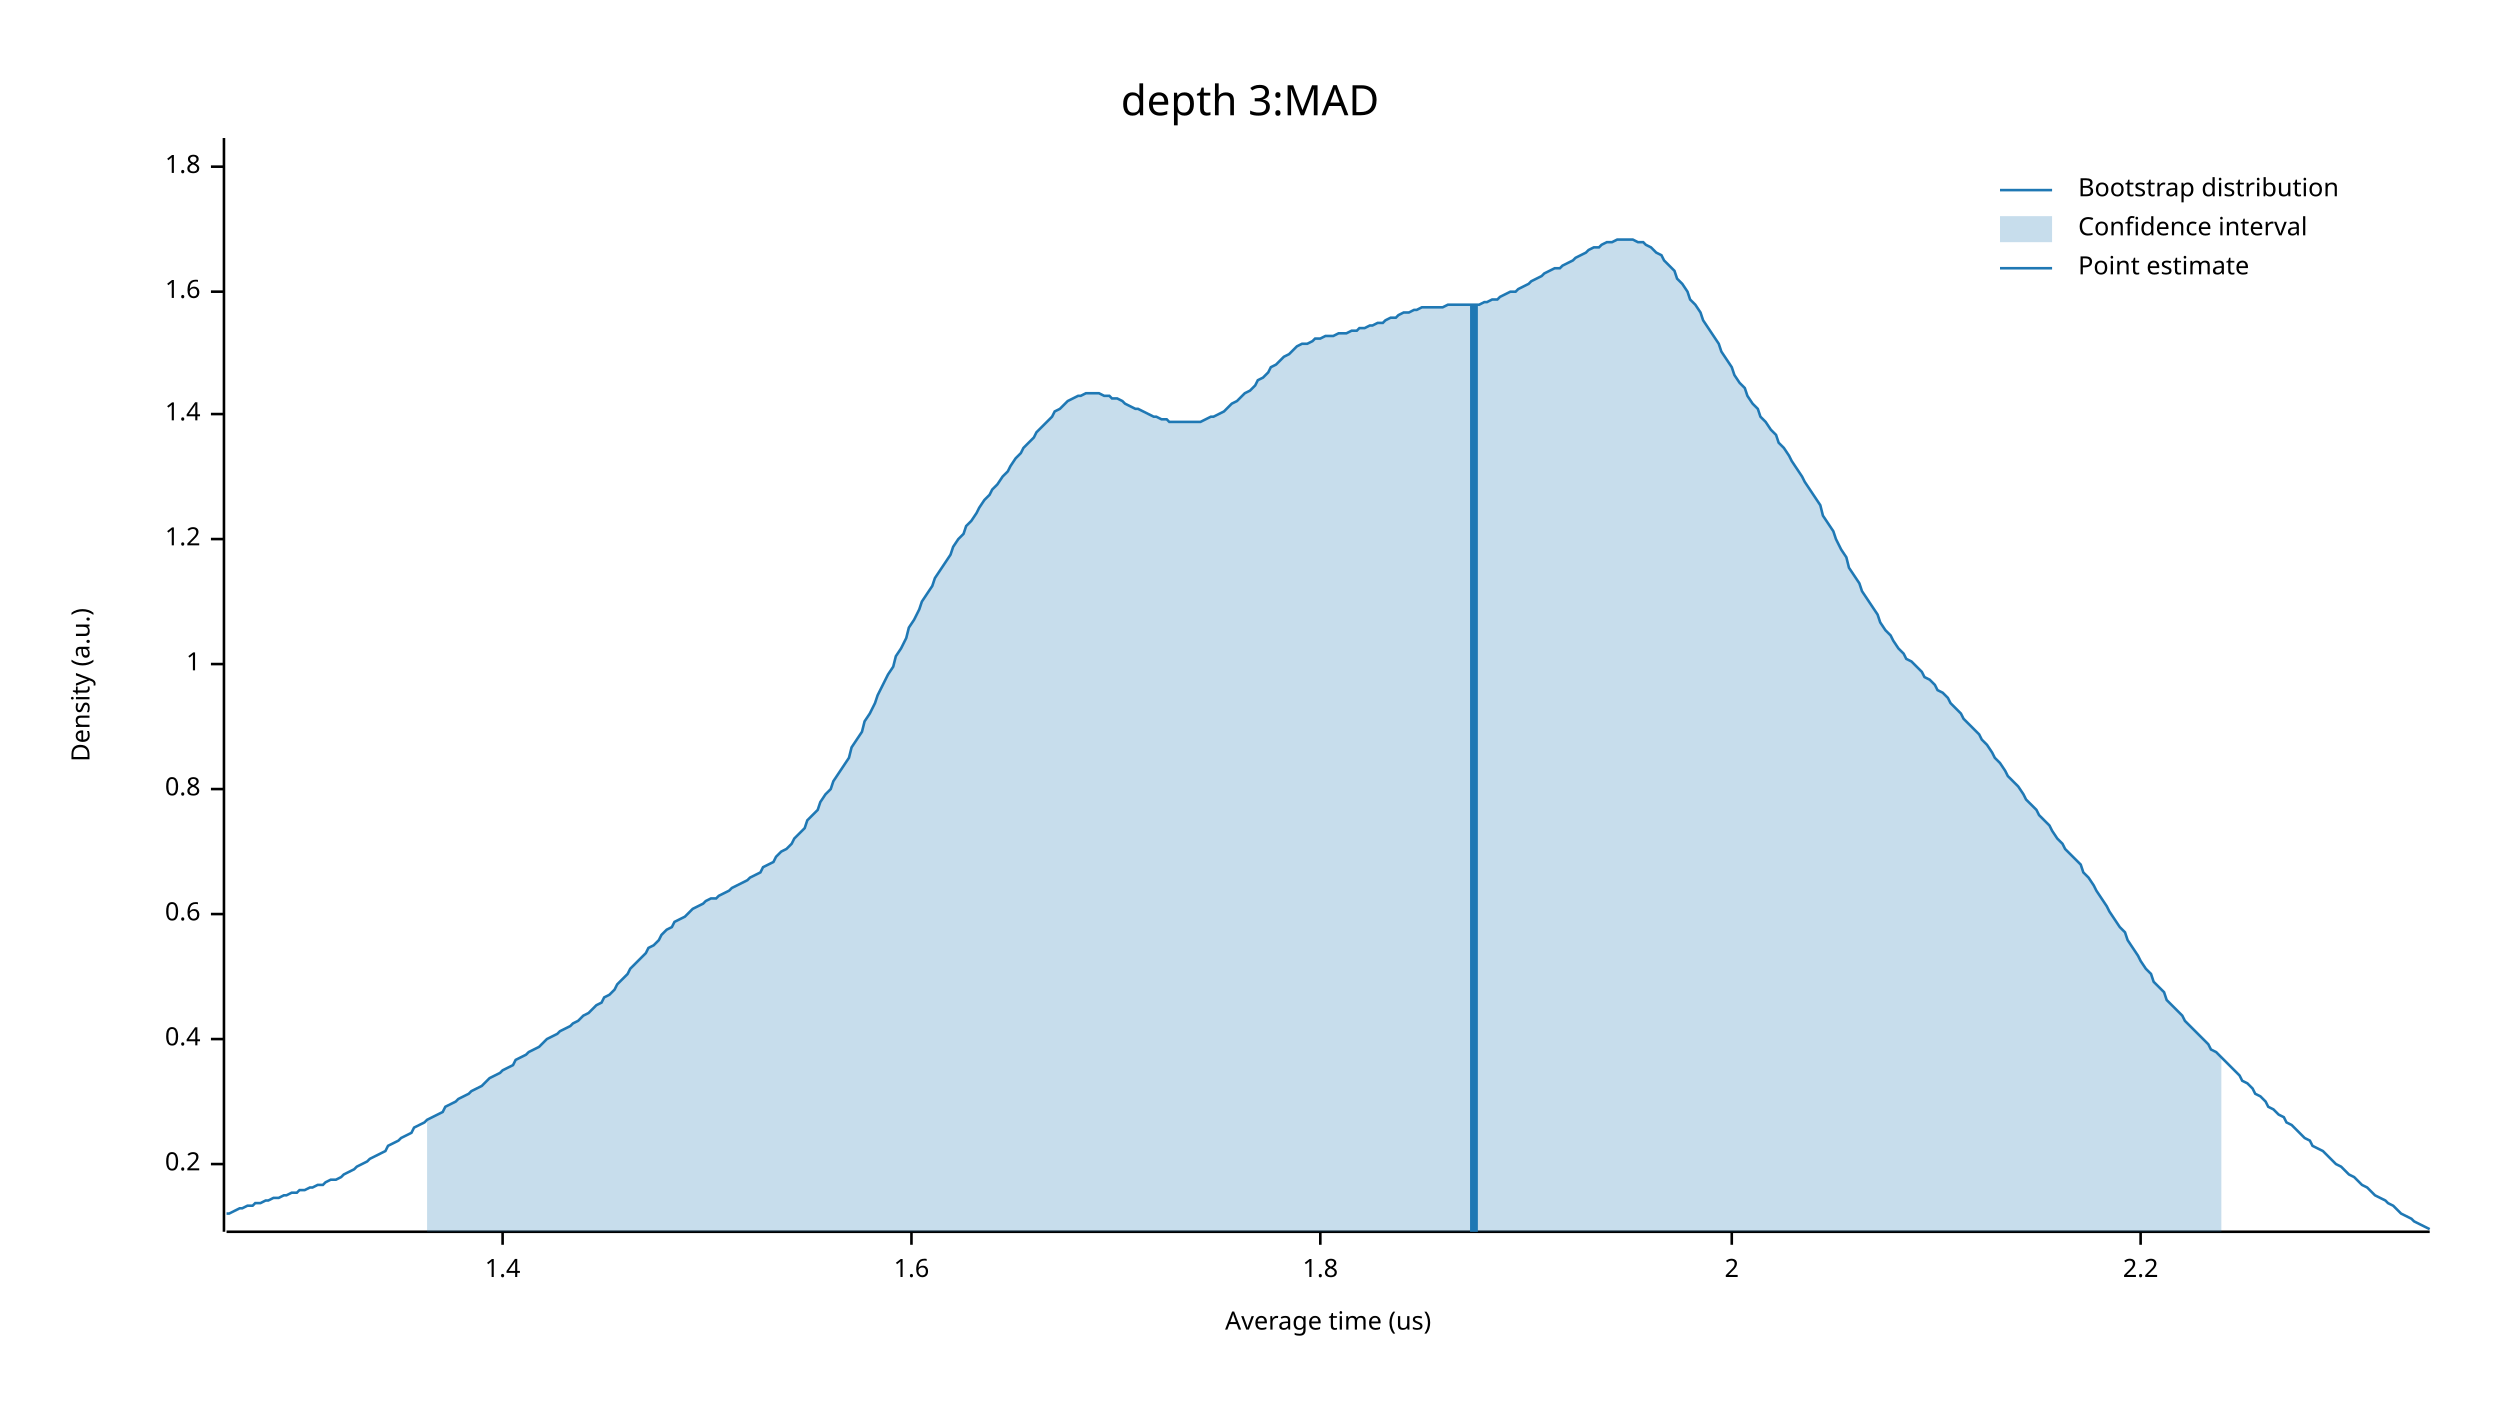
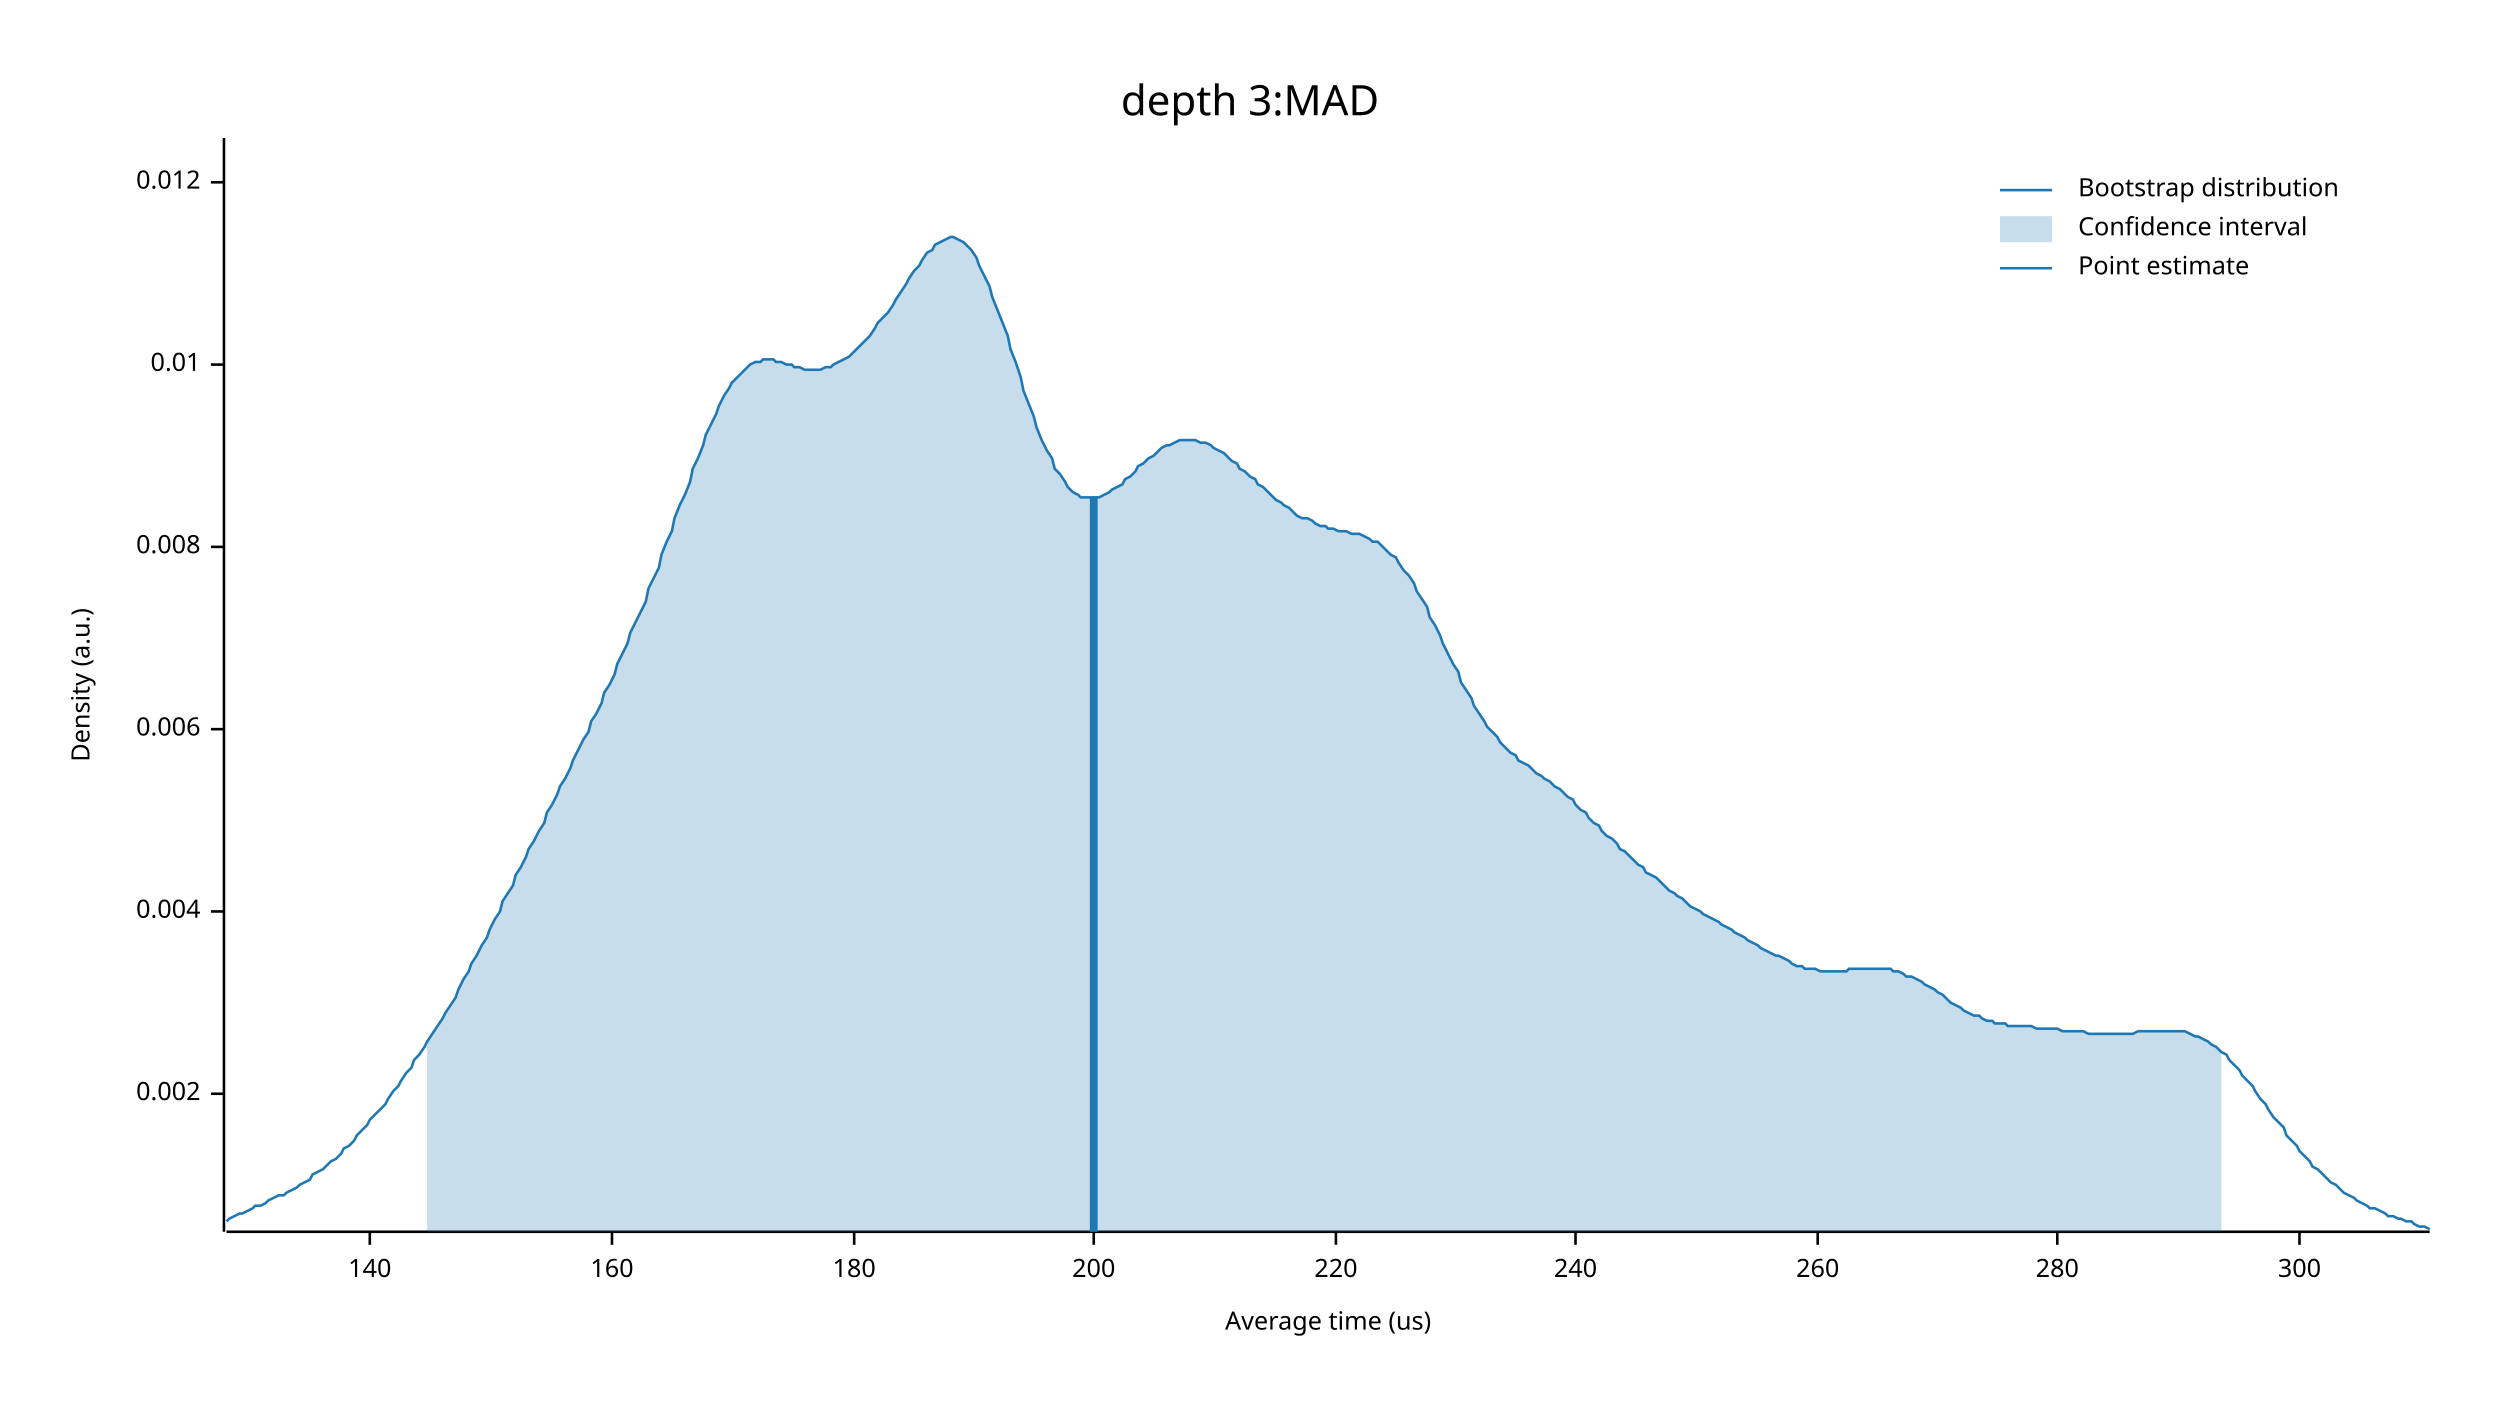
<svg xmlns="http://www.w3.org/2000/svg" width="960" height="540" viewBox="0 0 960 540">
  <text x="480" y="32" dy="0.76em" text-anchor="middle" font-family="sans-serif" font-size="16.129" opacity="1" fill="#000000">
depth 3:MAD
</text>
  <text x="27" y="263" dy="0.76em" text-anchor="middle" font-family="sans-serif" font-size="9.677" opacity="1" fill="#000000" transform="rotate(270, 27, 263)">
Density (a.u.)
</text>
  <text x="510" y="513" dy="-0.5ex" text-anchor="middle" font-family="sans-serif" font-size="9.677" opacity="1" fill="#000000">
Average time (us)
</text>
  <polyline fill="none" opacity="1" stroke="#000000" stroke-width="1" points="86,53 86,473 " />
-   <text x="77" y="447" dy="0.5ex" text-anchor="end" font-family="sans-serif" font-size="9.677" opacity="1" fill="#000000">
- 0.2
+   <text x="77" y="420" dy="0.5ex" text-anchor="end" font-family="sans-serif" font-size="9.677" opacity="1" fill="#000000">
+ 0.002
</text>
-   <polyline fill="none" opacity="1" stroke="#000000" stroke-width="1" points="81,447 86,447 " />
-   <text x="77" y="399" dy="0.5ex" text-anchor="end" font-family="sans-serif" font-size="9.677" opacity="1" fill="#000000">
- 0.4
+   <polyline fill="none" opacity="1" stroke="#000000" stroke-width="1" points="81,420 86,420 " />
+   <text x="77" y="350" dy="0.5ex" text-anchor="end" font-family="sans-serif" font-size="9.677" opacity="1" fill="#000000">
+ 0.004
</text>
-   <polyline fill="none" opacity="1" stroke="#000000" stroke-width="1" points="81,399 86,399 " />
-   <text x="77" y="351" dy="0.5ex" text-anchor="end" font-family="sans-serif" font-size="9.677" opacity="1" fill="#000000">
- 0.6
+   <polyline fill="none" opacity="1" stroke="#000000" stroke-width="1" points="81,350 86,350 " />
+   <text x="77" y="280" dy="0.5ex" text-anchor="end" font-family="sans-serif" font-size="9.677" opacity="1" fill="#000000">
+ 0.006
</text>
-   <polyline fill="none" opacity="1" stroke="#000000" stroke-width="1" points="81,351 86,351 " />
-   <text x="77" y="303" dy="0.5ex" text-anchor="end" font-family="sans-serif" font-size="9.677" opacity="1" fill="#000000">
- 0.8
+   <polyline fill="none" opacity="1" stroke="#000000" stroke-width="1" points="81,280 86,280 " />
+   <text x="77" y="210" dy="0.5ex" text-anchor="end" font-family="sans-serif" font-size="9.677" opacity="1" fill="#000000">
+ 0.008
</text>
-   <polyline fill="none" opacity="1" stroke="#000000" stroke-width="1" points="81,303 86,303 " />
-   <text x="77" y="255" dy="0.5ex" text-anchor="end" font-family="sans-serif" font-size="9.677" opacity="1" fill="#000000">
- 1
+   <polyline fill="none" opacity="1" stroke="#000000" stroke-width="1" points="81,210 86,210 " />
+   <text x="77" y="140" dy="0.5ex" text-anchor="end" font-family="sans-serif" font-size="9.677" opacity="1" fill="#000000">
+ 0.01
</text>
-   <polyline fill="none" opacity="1" stroke="#000000" stroke-width="1" points="81,255 86,255 " />
-   <text x="77" y="207" dy="0.5ex" text-anchor="end" font-family="sans-serif" font-size="9.677" opacity="1" fill="#000000">
- 1.2
+   <polyline fill="none" opacity="1" stroke="#000000" stroke-width="1" points="81,140 86,140 " />
+   <text x="77" y="70" dy="0.5ex" text-anchor="end" font-family="sans-serif" font-size="9.677" opacity="1" fill="#000000">
+ 0.012
</text>
-   <polyline fill="none" opacity="1" stroke="#000000" stroke-width="1" points="81,207 86,207 " />
-   <text x="77" y="159" dy="0.5ex" text-anchor="end" font-family="sans-serif" font-size="9.677" opacity="1" fill="#000000">
- 1.4
+   <polyline fill="none" opacity="1" stroke="#000000" stroke-width="1" points="81,70 86,70 " />
+   <polyline fill="none" opacity="1" stroke="#000000" stroke-width="1" points="87,473 933,473 " />
+   <text x="142" y="483" dy="0.76em" text-anchor="middle" font-family="sans-serif" font-size="9.677" opacity="1" fill="#000000">
+ 140
</text>
-   <polyline fill="none" opacity="1" stroke="#000000" stroke-width="1" points="81,159 86,159 " />
-   <text x="77" y="112" dy="0.5ex" text-anchor="end" font-family="sans-serif" font-size="9.677" opacity="1" fill="#000000">
- 1.6
+   <polyline fill="none" opacity="1" stroke="#000000" stroke-width="1" points="142,473 142,478 " />
+   <text x="235" y="483" dy="0.76em" text-anchor="middle" font-family="sans-serif" font-size="9.677" opacity="1" fill="#000000">
+ 160
</text>
-   <polyline fill="none" opacity="1" stroke="#000000" stroke-width="1" points="81,112 86,112 " />
-   <text x="77" y="64" dy="0.5ex" text-anchor="end" font-family="sans-serif" font-size="9.677" opacity="1" fill="#000000">
- 1.8
+   <polyline fill="none" opacity="1" stroke="#000000" stroke-width="1" points="235,473 235,478 " />
+   <text x="328" y="483" dy="0.76em" text-anchor="middle" font-family="sans-serif" font-size="9.677" opacity="1" fill="#000000">
+ 180
</text>
-   <polyline fill="none" opacity="1" stroke="#000000" stroke-width="1" points="81,64 86,64 " />
-   <polyline fill="none" opacity="1" stroke="#000000" stroke-width="1" points="87,473 933,473 " />
-   <text x="193" y="483" dy="0.76em" text-anchor="middle" font-family="sans-serif" font-size="9.677" opacity="1" fill="#000000">
- 1.4
+   <polyline fill="none" opacity="1" stroke="#000000" stroke-width="1" points="328,473 328,478 " />
+   <text x="420" y="483" dy="0.76em" text-anchor="middle" font-family="sans-serif" font-size="9.677" opacity="1" fill="#000000">
+ 200
</text>
-   <polyline fill="none" opacity="1" stroke="#000000" stroke-width="1" points="193,473 193,478 " />
-   <text x="350" y="483" dy="0.76em" text-anchor="middle" font-family="sans-serif" font-size="9.677" opacity="1" fill="#000000">
- 1.6
+   <polyline fill="none" opacity="1" stroke="#000000" stroke-width="1" points="420,473 420,478 " />
+   <text x="513" y="483" dy="0.76em" text-anchor="middle" font-family="sans-serif" font-size="9.677" opacity="1" fill="#000000">
+ 220
</text>
-   <polyline fill="none" opacity="1" stroke="#000000" stroke-width="1" points="350,473 350,478 " />
-   <text x="507" y="483" dy="0.76em" text-anchor="middle" font-family="sans-serif" font-size="9.677" opacity="1" fill="#000000">
- 1.8
+   <polyline fill="none" opacity="1" stroke="#000000" stroke-width="1" points="513,473 513,478 " />
+   <text x="605" y="483" dy="0.76em" text-anchor="middle" font-family="sans-serif" font-size="9.677" opacity="1" fill="#000000">
+ 240
</text>
-   <polyline fill="none" opacity="1" stroke="#000000" stroke-width="1" points="507,473 507,478 " />
-   <text x="665" y="483" dy="0.76em" text-anchor="middle" font-family="sans-serif" font-size="9.677" opacity="1" fill="#000000">
- 2
+   <polyline fill="none" opacity="1" stroke="#000000" stroke-width="1" points="605,473 605,478 " />
+   <text x="698" y="483" dy="0.76em" text-anchor="middle" font-family="sans-serif" font-size="9.677" opacity="1" fill="#000000">
+ 260
</text>
-   <polyline fill="none" opacity="1" stroke="#000000" stroke-width="1" points="665,473 665,478 " />
-   <text x="822" y="483" dy="0.76em" text-anchor="middle" font-family="sans-serif" font-size="9.677" opacity="1" fill="#000000">
- 2.2
+   <polyline fill="none" opacity="1" stroke="#000000" stroke-width="1" points="698,473 698,478 " />
+   <text x="790" y="483" dy="0.76em" text-anchor="middle" font-family="sans-serif" font-size="9.677" opacity="1" fill="#000000">
+ 280
</text>
-   <polyline fill="none" opacity="1" stroke="#000000" stroke-width="1" points="822,473 822,478 " />
-   <polyline fill="none" opacity="1" stroke="#1F78B4" stroke-width="1" points="87,466 88,466 90,465 92,464 93,464 95,463 97,463 98,462 100,462 102,461 103,461 105,460 107,460 109,459 110,459 112,458 114,458 115,457 117,457 119,456 120,456 122,455 124,455 125,454 127,453 129,453 131,452 132,451 134,450 136,449 137,448 139,447 141,446 142,445 144,444 146,443 148,442 149,440 151,439 153,438 154,437 156,436 158,435 159,433 161,432 163,431 164,430 166,429 168,428 170,427 171,425 173,424 175,423 176,422 178,421 180,420 181,419 183,418 185,417 187,415 188,414 190,413 192,412 193,411 195,410 197,409 198,407 200,406 202,405 203,404 205,403 207,402 209,400 210,399 212,398 214,397 215,396 217,395 219,394 220,393 222,392 224,390 226,389 227,388 229,386 231,385 232,383 234,382 236,380 237,378 239,376 241,374 242,372 244,370 246,368 248,366 249,364 251,363 253,361 254,359 256,357 258,356 259,354 261,353 263,352 265,350 266,349 268,348 270,347 271,346 273,345 275,345 276,344 278,343 280,342 281,341 283,340 285,339 287,338 288,337 290,336 292,335 293,333 295,332 297,331 298,329 300,327 302,326 304,324 305,322 307,320 309,318 310,315 312,313 314,311 315,308 317,305 319,303 320,300 322,297 324,294 326,291 327,287 329,284 331,281 332,277 334,274 336,270 337,267 339,263 341,259 343,256 344,252 346,249 348,245 349,241 351,238 353,234 354,231 356,228 358,225 359,222 361,219 363,216 365,213 366,210 368,207 370,205 371,202 373,200 375,197 376,195 378,192 380,190 381,188 383,186 385,183 387,181 388,179 390,176 392,174 393,172 395,170 397,168 398,166 400,164 402,162 404,160 405,158 407,157 409,155 410,154 412,153 414,152 415,152 417,151 419,151 420,151 422,151 424,152 426,152 427,153 429,153 431,154 432,155 434,156 436,157 437,157 439,158 441,159 443,160 444,160 446,161 448,161 449,162 451,162 453,162 454,162 456,162 458,162 459,162 461,162 463,161 465,160 466,160 468,159 470,158 471,157 473,155 475,154 476,153 478,151 480,150 482,148 483,146 485,145 487,143 488,141 490,140 492,138 493,137 495,136 497,134 498,133 500,132 502,132 504,131 505,130 507,130 509,129 510,129 512,129 514,128 515,128 517,128 519,127 521,127 522,126 524,126 526,125 527,125 529,124 531,124 532,123 534,122 536,122 537,121 539,120 541,120 543,119 544,119 546,118 548,118 549,118 551,118 553,118 554,118 556,117 558,117 560,117 561,117 563,117 565,117 566,117 568,117 570,116 571,116 573,115 575,115 576,114 578,113 580,112 582,112 583,111 585,110 587,109 588,108 590,107 592,106 593,105 595,104 597,103 599,103 600,102 602,101 604,100 605,99 607,98 609,97 610,96 612,95 614,95 615,94 617,93 619,93 621,92 622,92 624,92 626,92 627,92 629,93 631,93 632,94 634,95 636,97 638,98 639,100 641,102 643,104 644,107 646,109 648,112 649,115 651,117 653,120 654,123 656,126 658,129 660,132 661,135 663,138 665,141 666,144 668,147 670,149 671,152 673,155 675,157 676,160 678,162 680,165 682,167 683,170 685,172 687,175 688,177 690,180 692,183 693,185 695,188 697,191 699,194 700,198 702,201 704,204 705,207 707,211 709,214 710,218 712,221 714,224 715,227 717,230 719,233 721,236 722,239 724,242 726,244 727,246 729,249 731,251 732,253 734,254 736,256 738,258 739,260 741,261 743,263 744,265 746,266 748,268 749,270 751,272 753,274 754,276 756,278 758,280 760,282 761,284 763,286 765,289 766,291 768,293 770,296 771,298 773,300 775,302 777,305 778,307 780,309 782,311 783,313 785,315 787,317 788,319 790,322 792,324 793,326 795,328 797,330 799,332 800,335 802,337 804,340 805,342 807,345 809,348 810,350 812,353 814,356 816,358 817,361 819,364 821,367 822,369 824,372 826,374 827,377 829,379 831,381 832,384 834,386 836,388 838,390 839,392 841,394 843,396 844,397 846,399 848,401 849,403 851,404 853,406 855,408 856,409 858,411 860,413 861,415 863,416 865,418 866,420 868,421 870,423 871,425 873,426 875,428 877,429 878,431 880,432 882,434 883,435 885,437 887,438 888,440 890,441 892,442 894,444 895,445 897,447 899,448 900,449 902,451 904,452 905,453 907,455 909,456 910,457 912,459 914,460 916,461 917,462 919,463 921,465 922,466 924,467 926,468 927,469 929,470 931,471 933,472 " />
-   <polygon opacity="0.25" fill="#1F78B4" points="164,430 166,429 168,428 170,427 171,425 173,424 175,423 176,422 178,421 180,420 181,419 183,418 185,417 187,415 188,414 190,413 192,412 193,411 195,410 197,409 198,407 200,406 202,405 203,404 205,403 207,402 209,400 210,399 212,398 214,397 215,396 217,395 219,394 220,393 222,392 224,390 226,389 227,388 229,386 231,385 232,383 234,382 236,380 237,378 239,376 241,374 242,372 244,370 246,368 248,366 249,364 251,363 253,361 254,359 256,357 258,356 259,354 261,353 263,352 265,350 266,349 268,348 270,347 271,346 273,345 275,345 276,344 278,343 280,342 281,341 283,340 285,339 287,338 288,337 290,336 292,335 293,333 295,332 297,331 298,329 300,327 302,326 304,324 305,322 307,320 309,318 310,315 312,313 314,311 315,308 317,305 319,303 320,300 322,297 324,294 326,291 327,287 329,284 331,281 332,277 334,274 336,270 337,267 339,263 341,259 343,256 344,252 346,249 348,245 349,241 351,238 353,234 354,231 356,228 358,225 359,222 361,219 363,216 365,213 366,210 368,207 370,205 371,202 373,200 375,197 376,195 378,192 380,190 381,188 383,186 385,183 387,181 388,179 390,176 392,174 393,172 395,170 397,168 398,166 400,164 402,162 404,160 405,158 407,157 409,155 410,154 412,153 414,152 415,152 417,151 419,151 420,151 422,151 424,152 426,152 427,153 429,153 431,154 432,155 434,156 436,157 437,157 439,158 441,159 443,160 444,160 446,161 448,161 449,162 451,162 453,162 454,162 456,162 458,162 459,162 461,162 463,161 465,160 466,160 468,159 470,158 471,157 473,155 475,154 476,153 478,151 480,150 482,148 483,146 485,145 487,143 488,141 490,140 492,138 493,137 495,136 497,134 498,133 500,132 502,132 504,131 505,130 507,130 509,129 510,129 512,129 514,128 515,128 517,128 519,127 521,127 522,126 524,126 526,125 527,125 529,124 531,124 532,123 534,122 536,122 537,121 539,120 541,120 543,119 544,119 546,118 548,118 549,118 551,118 553,118 554,118 556,117 558,117 560,117 561,117 563,117 565,117 566,117 568,117 570,116 571,116 573,115 575,115 576,114 578,113 580,112 582,112 583,111 585,110 587,109 588,108 590,107 592,106 593,105 595,104 597,103 599,103 600,102 602,101 604,100 605,99 607,98 609,97 610,96 612,95 614,95 615,94 617,93 619,93 621,92 622,92 624,92 626,92 627,92 629,93 631,93 632,94 634,95 636,97 638,98 639,100 641,102 643,104 644,107 646,109 648,112 649,115 651,117 653,120 654,123 656,126 658,129 660,132 661,135 663,138 665,141 666,144 668,147 670,149 671,152 673,155 675,157 676,160 678,162 680,165 682,167 683,170 685,172 687,175 688,177 690,180 692,183 693,185 695,188 697,191 699,194 700,198 702,201 704,204 705,207 707,211 709,214 710,218 712,221 714,224 715,227 717,230 719,233 721,236 722,239 724,242 726,244 727,246 729,249 731,251 732,253 734,254 736,256 738,258 739,260 741,261 743,263 744,265 746,266 748,268 749,270 751,272 753,274 754,276 756,278 758,280 760,282 761,284 763,286 765,289 766,291 768,293 770,296 771,298 773,300 775,302 777,305 778,307 780,309 782,311 783,313 785,315 787,317 788,319 790,322 792,324 793,326 795,328 797,330 799,332 800,335 802,337 804,340 805,342 807,345 809,348 810,350 812,353 814,356 816,358 817,361 819,364 821,367 822,369 824,372 826,374 827,377 829,379 831,381 832,384 834,386 836,388 838,390 839,392 841,394 843,396 844,397 846,399 848,401 849,403 851,404 853,406 853,473 164,473 " />
-   <polyline fill="none" opacity="1" stroke="#1F78B4" stroke-width="3" points="566,473 566,117 " />
+   <polyline fill="none" opacity="1" stroke="#000000" stroke-width="1" points="790,473 790,478 " />
+   <text x="883" y="483" dy="0.76em" text-anchor="middle" font-family="sans-serif" font-size="9.677" opacity="1" fill="#000000">
+ 300
+ </text>
+   <polyline fill="none" opacity="1" stroke="#000000" stroke-width="1" points="883,473 883,478 " />
+   <polyline fill="none" opacity="1" stroke="#1F78B4" stroke-width="1" points="87,469 88,468 90,467 92,466 93,466 95,465 97,464 98,463 100,463 102,462 103,461 105,460 107,459 109,459 110,458 112,457 114,456 115,455 117,454 119,453 120,451 122,450 124,449 125,448 127,446 129,445 131,443 132,441 134,440 136,438 137,436 139,434 141,432 142,430 144,428 146,426 148,424 149,422 151,419 153,417 154,415 156,412 158,410 159,407 161,405 163,402 164,400 166,397 168,394 170,391 171,389 173,386 175,383 176,380 178,376 180,373 181,370 183,367 185,363 187,360 188,357 190,353 192,350 193,346 195,343 197,340 198,336 200,333 202,329 203,326 205,323 207,319 209,316 210,312 212,309 214,305 215,302 217,299 219,295 220,292 222,288 224,284 226,281 227,277 229,274 231,270 232,266 234,263 236,259 237,255 239,251 241,247 242,243 244,239 246,235 248,231 249,226 251,222 253,218 254,213 256,208 258,204 259,199 261,194 263,190 265,185 266,180 268,176 270,171 271,167 273,163 275,159 276,156 278,152 280,149 281,147 283,145 285,143 287,141 288,140 290,139 292,139 293,138 295,138 297,138 298,139 300,139 302,140 304,140 305,141 307,141 309,142 310,142 312,142 314,142 315,142 317,141 319,141 320,140 322,139 324,138 326,137 327,136 329,134 331,132 332,131 334,129 336,126 337,124 339,122 341,120 343,117 344,115 346,112 348,109 349,107 351,104 353,102 354,100 356,97 358,96 359,94 361,93 363,92 365,91 366,91 368,92 370,93 371,94 373,96 375,99 376,102 378,106 380,110 381,114 383,119 385,124 387,129 388,134 390,139 392,145 393,150 395,155 397,160 398,164 400,169 402,173 404,176 405,180 407,182 409,185 410,187 412,189 414,190 415,191 417,191 419,191 420,191 422,191 424,190 426,189 427,188 429,187 431,186 432,184 434,183 436,181 437,179 439,178 441,176 443,175 444,174 446,172 448,171 449,171 451,170 453,169 454,169 456,169 458,169 459,169 461,170 463,170 465,171 466,172 468,173 470,174 471,175 473,177 475,178 476,180 478,181 480,183 482,184 483,186 485,187 487,189 488,190 490,192 492,193 493,194 495,195 497,197 498,198 500,199 502,199 504,200 505,201 507,202 509,202 510,203 512,203 514,204 515,204 517,204 519,205 521,205 522,205 524,206 526,207 527,208 529,208 531,210 532,211 534,213 536,214 537,216 539,219 541,221 543,224 544,227 546,230 548,233 549,237 551,240 553,244 554,247 556,251 558,255 560,258 561,262 563,265 565,268 566,271 568,274 570,277 571,279 573,281 575,283 576,285 578,287 580,289 582,290 583,292 585,293 587,294 588,295 590,297 592,298 593,299 595,300 597,302 599,303 600,304 602,306 604,307 605,309 607,311 609,312 610,314 612,316 614,317 615,319 617,321 619,322 621,324 622,326 624,327 626,329 627,330 629,332 631,333 632,335 634,336 636,337 638,339 639,340 641,342 643,343 644,344 646,345 648,347 649,348 651,349 653,350 654,351 656,352 658,353 660,354 661,355 663,356 665,357 666,358 668,359 670,360 671,361 673,362 675,363 676,364 678,365 680,366 682,367 683,367 685,368 687,369 688,370 690,371 692,371 693,372 695,372 697,372 699,373 700,373 702,373 704,373 705,373 707,373 709,373 710,372 712,372 714,372 715,372 717,372 719,372 721,372 722,372 724,372 726,372 727,373 729,373 731,374 732,375 734,375 736,376 738,377 739,378 741,379 743,380 744,381 746,382 748,384 749,385 751,386 753,387 754,388 756,389 758,390 760,390 761,391 763,392 765,392 766,393 768,393 770,393 771,394 773,394 775,394 777,394 778,394 780,394 782,395 783,395 785,395 787,395 788,395 790,395 792,396 793,396 795,396 797,396 799,396 800,396 802,397 804,397 805,397 807,397 809,397 810,397 812,397 814,397 816,397 817,397 819,397 821,396 822,396 824,396 826,396 827,396 829,396 831,396 832,396 834,396 836,396 838,396 839,396 841,397 843,398 844,398 846,399 848,400 849,401 851,402 853,404 855,405 856,407 858,409 860,411 861,413 863,415 865,417 866,419 868,422 870,424 871,426 873,429 875,431 877,433 878,436 880,438 882,440 883,442 885,444 887,446 888,448 890,449 892,451 894,453 895,454 897,455 899,457 900,458 902,459 904,460 905,461 907,462 909,463 910,464 912,464 914,465 916,466 917,467 919,467 921,468 922,468 924,469 926,469 927,470 929,471 931,471 933,472 " />
+   <polygon opacity="0.25" fill="#1F78B4" points="164,400 166,397 168,394 170,391 171,389 173,386 175,383 176,380 178,376 180,373 181,370 183,367 185,363 187,360 188,357 190,353 192,350 193,346 195,343 197,340 198,336 200,333 202,329 203,326 205,323 207,319 209,316 210,312 212,309 214,305 215,302 217,299 219,295 220,292 222,288 224,284 226,281 227,277 229,274 231,270 232,266 234,263 236,259 237,255 239,251 241,247 242,243 244,239 246,235 248,231 249,226 251,222 253,218 254,213 256,208 258,204 259,199 261,194 263,190 265,185 266,180 268,176 270,171 271,167 273,163 275,159 276,156 278,152 280,149 281,147 283,145 285,143 287,141 288,140 290,139 292,139 293,138 295,138 297,138 298,139 300,139 302,140 304,140 305,141 307,141 309,142 310,142 312,142 314,142 315,142 317,141 319,141 320,140 322,139 324,138 326,137 327,136 329,134 331,132 332,131 334,129 336,126 337,124 339,122 341,120 343,117 344,115 346,112 348,109 349,107 351,104 353,102 354,100 356,97 358,96 359,94 361,93 363,92 365,91 366,91 368,92 370,93 371,94 373,96 375,99 376,102 378,106 380,110 381,114 383,119 385,124 387,129 388,134 390,139 392,145 393,150 395,155 397,160 398,164 400,169 402,173 404,176 405,180 407,182 409,185 410,187 412,189 414,190 415,191 417,191 419,191 420,191 422,191 424,190 426,189 427,188 429,187 431,186 432,184 434,183 436,181 437,179 439,178 441,176 443,175 444,174 446,172 448,171 449,171 451,170 453,169 454,169 456,169 458,169 459,169 461,170 463,170 465,171 466,172 468,173 470,174 471,175 473,177 475,178 476,180 478,181 480,183 482,184 483,186 485,187 487,189 488,190 490,192 492,193 493,194 495,195 497,197 498,198 500,199 502,199 504,200 505,201 507,202 509,202 510,203 512,203 514,204 515,204 517,204 519,205 521,205 522,205 524,206 526,207 527,208 529,208 531,210 532,211 534,213 536,214 537,216 539,219 541,221 543,224 544,227 546,230 548,233 549,237 551,240 553,244 554,247 556,251 558,255 560,258 561,262 563,265 565,268 566,271 568,274 570,277 571,279 573,281 575,283 576,285 578,287 580,289 582,290 583,292 585,293 587,294 588,295 590,297 592,298 593,299 595,300 597,302 599,303 600,304 602,306 604,307 605,309 607,311 609,312 610,314 612,316 614,317 615,319 617,321 619,322 621,324 622,326 624,327 626,329 627,330 629,332 631,333 632,335 634,336 636,337 638,339 639,340 641,342 643,343 644,344 646,345 648,347 649,348 651,349 653,350 654,351 656,352 658,353 660,354 661,355 663,356 665,357 666,358 668,359 670,360 671,361 673,362 675,363 676,364 678,365 680,366 682,367 683,367 685,368 687,369 688,370 690,371 692,371 693,372 695,372 697,372 699,373 700,373 702,373 704,373 705,373 707,373 709,373 710,372 712,372 714,372 715,372 717,372 719,372 721,372 722,372 724,372 726,372 727,373 729,373 731,374 732,375 734,375 736,376 738,377 739,378 741,379 743,380 744,381 746,382 748,384 749,385 751,386 753,387 754,388 756,389 758,390 760,390 761,391 763,392 765,392 766,393 768,393 770,393 771,394 773,394 775,394 777,394 778,394 780,394 782,395 783,395 785,395 787,395 788,395 790,395 792,396 793,396 795,396 797,396 799,396 800,396 802,397 804,397 805,397 807,397 809,397 810,397 812,397 814,397 816,397 817,397 819,397 821,396 822,396 824,396 826,396 827,396 829,396 831,396 832,396 834,396 836,396 838,396 839,396 841,397 843,398 844,398 846,399 848,400 849,401 851,402 853,404 853,473 164,473 " />
+   <polyline fill="none" opacity="1" stroke="#1F78B4" stroke-width="3" points="420,473 420,191 " />
  <text x="798" y="68" dy="0.76em" text-anchor="start" font-family="sans-serif" font-size="9.677" opacity="1" fill="#000000">
Bootstrap distribution
</text>
  <text x="798" y="83" dy="0.76em" text-anchor="start" font-family="sans-serif" font-size="9.677" opacity="1" fill="#000000">
Confidence interval
</text>
  <text x="798" y="98" dy="0.76em" text-anchor="start" font-family="sans-serif" font-size="9.677" opacity="1" fill="#000000">
Point estimate
</text>
  <polyline fill="none" opacity="1" stroke="#1F78B4" stroke-width="1" points="768,73 788,73 " />
  <rect x="768" y="83" width="20" height="10" opacity="0.25" fill="#1F78B4" stroke="none" />
  <polyline fill="none" opacity="1" stroke="#1F78B4" stroke-width="1" points="768,103 788,103 " />
</svg>
